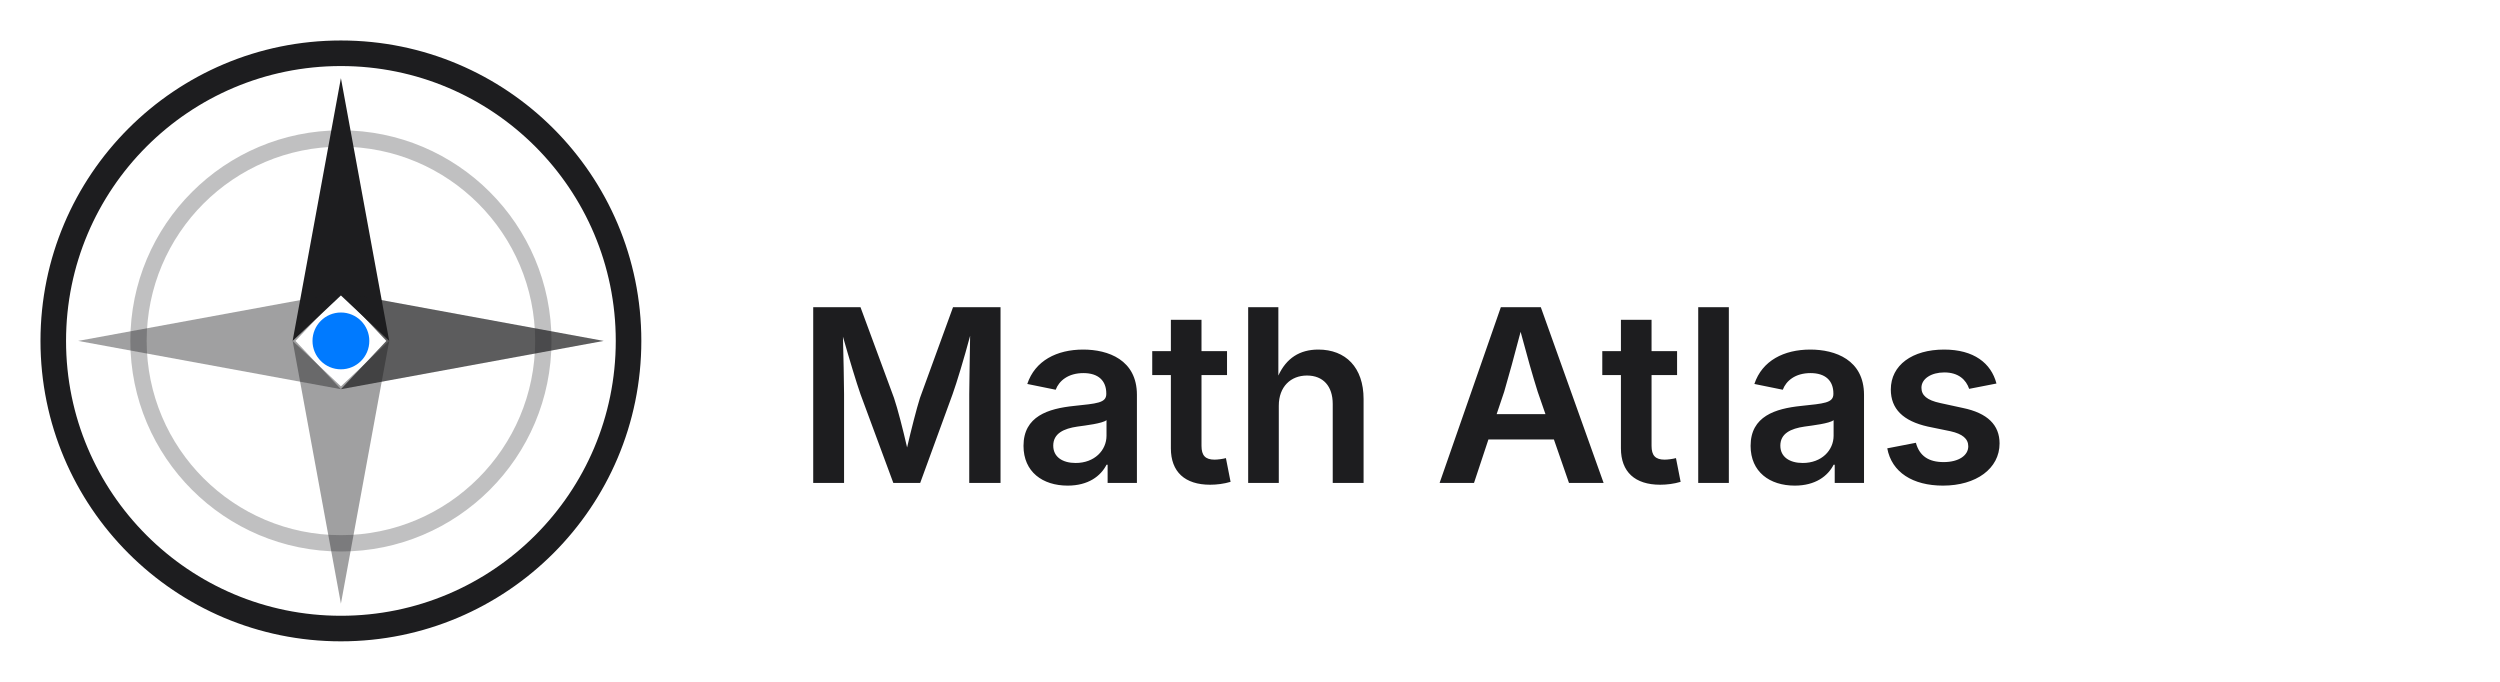
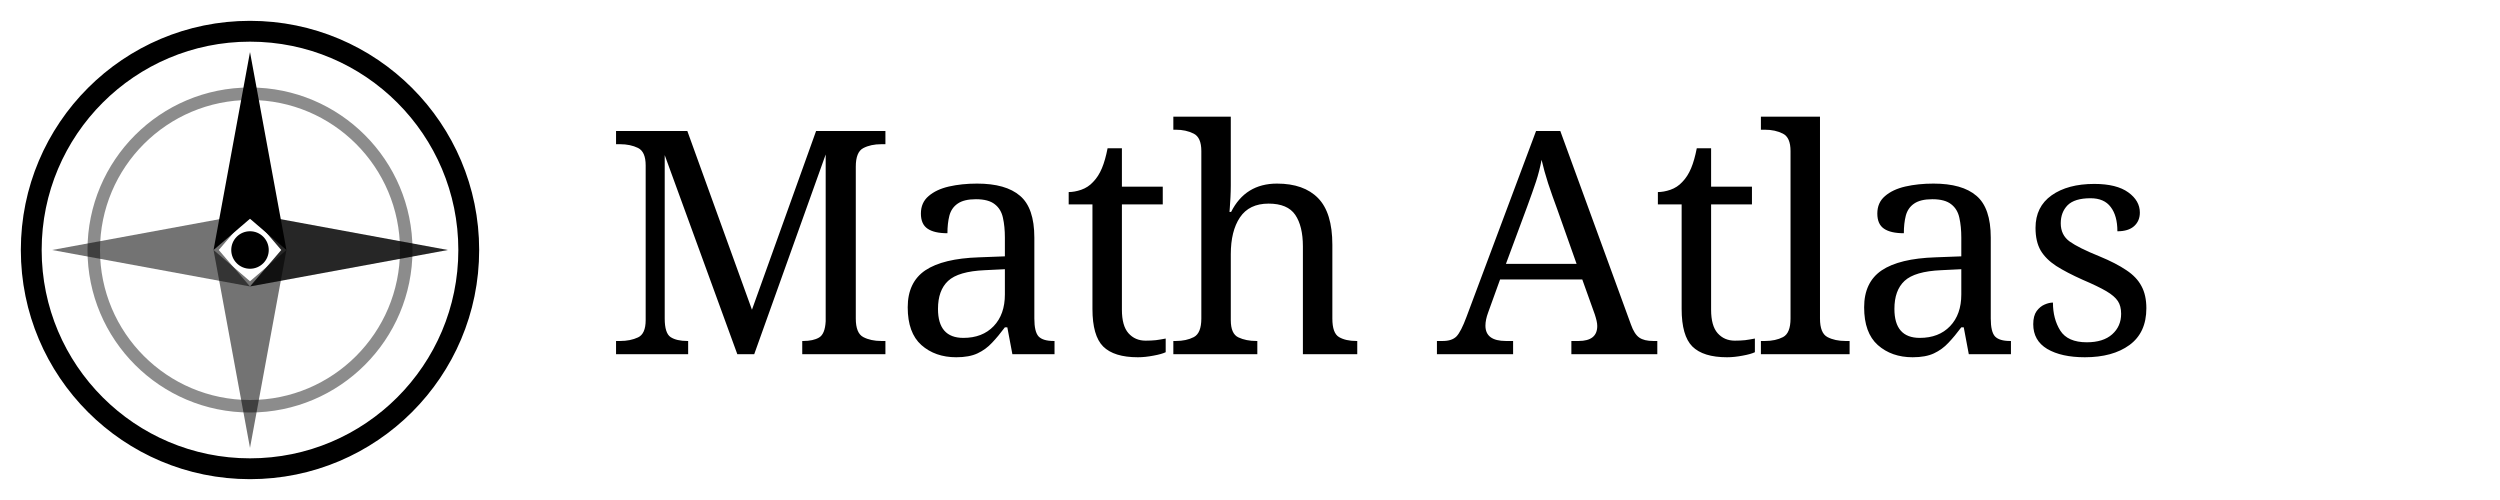
- <svg xmlns="http://www.w3.org/2000/svg" viewBox="0 0 176 48" role="img" aria-label="Math Atlas">
-   <style>
-     .ink { color: #1d1d1f; }
-     .accent { color: #007aff; }
-     .word {
-       fill: currentColor;
-       font: 600 17px/1 -apple-system, BlinkMacSystemFont, "Segoe UI", sans-serif;
-       letter-spacing: -.25px;
-     }
-     @media (prefers-color-scheme: dark) {
-       .ink { color: #f5f5f7; }
-       .accent { color: #0a84ff; }
-     }
-   </style>
-   <g class="ink" fill="none">
-     <circle cx="24" cy="24" r="20.25" stroke="currentColor" stroke-width="1.8" />
-     <circle cx="24" cy="24" r="14.25" stroke="currentColor" stroke-width="1.15" opacity=".28" />
-     <path d="M24 5.5 27.4 24 24 20.8 20.6 24Z" fill="currentColor" />
-     <path d="m24 42.5-3.4-18.5 3.4 3.2 3.4-3.2Z" fill="currentColor" opacity=".42" />
-     <path d="m42.5 24-18.5 3.4 3.2-3.4-3.2-3.4Z" fill="currentColor" opacity=".72" />
-     <path d="m5.5 24 18.5-3.4-3.2 3.4 3.2 3.4Z" fill="currentColor" opacity=".42" />
-     <text class="word" x="56" y="34">Math Atlas</text>
+ <svg xmlns="http://www.w3.org/2000/svg" viewBox="0 0 240 48" fill="none">
+   <g transform="translate(0,0)">
+     <circle cx="24" cy="24" r="21" stroke="currentColor" stroke-width="2" />
+     <circle cx="24" cy="24" r="15" stroke="currentColor" stroke-width="1.2" opacity="0.45" />
+     <path d="M24 5 L27.5 24 L24 21 L20.5 24 Z" fill="currentColor" />
+     <path d="M24 43 L20.5 24 L24 27 L27.5 24 Z" fill="currentColor" opacity="0.55" />
+     <path d="M43 24 L24 27.5 L27 24 L24 20.5 Z" fill="currentColor" opacity="0.85" />
+     <path d="M5 24 L24 20.5 L21 24 L24 27.5 Z" fill="currentColor" opacity="0.55" />
+     <circle cx="24" cy="24" r="1.8" fill="currentColor" />
  </g>
-   <circle class="accent" cx="24" cy="24" r="2" fill="currentColor" />
+   <text x="58" y="34" font-family="DM Serif Display, Georgia, serif" font-size="30" fill="currentColor" letter-spacing="-0.5">Math Atlas</text>
</svg>
